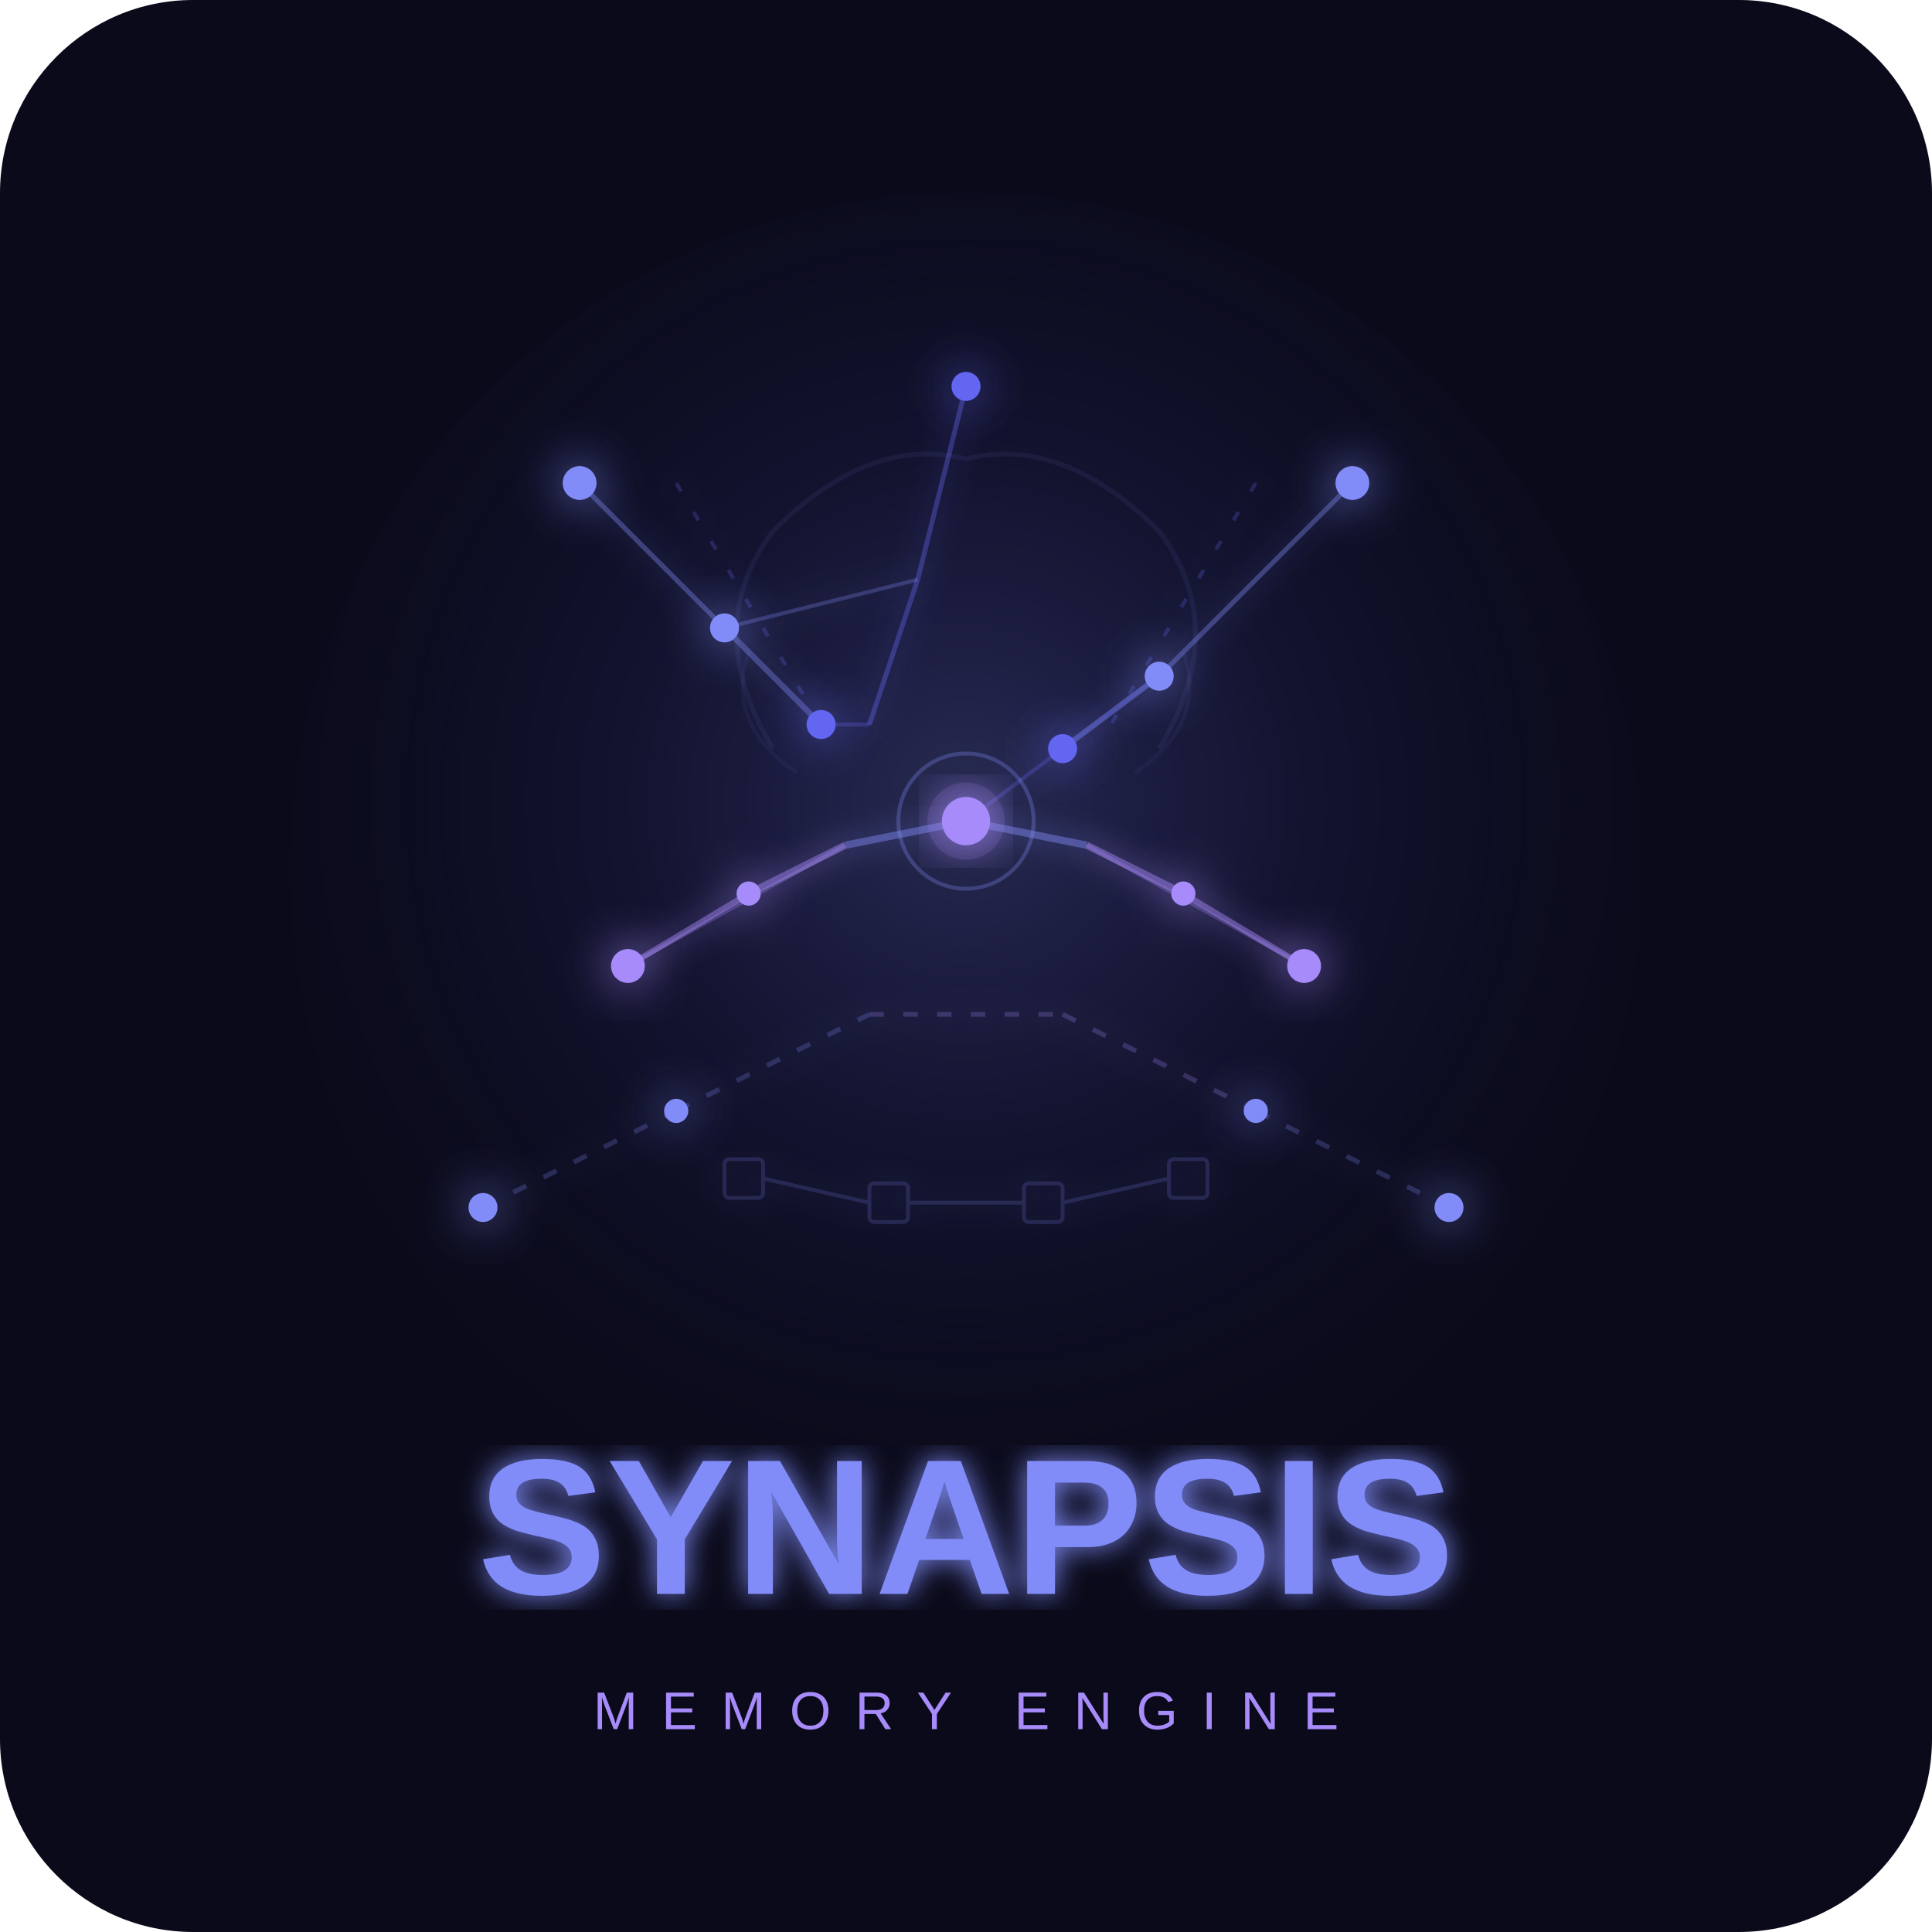
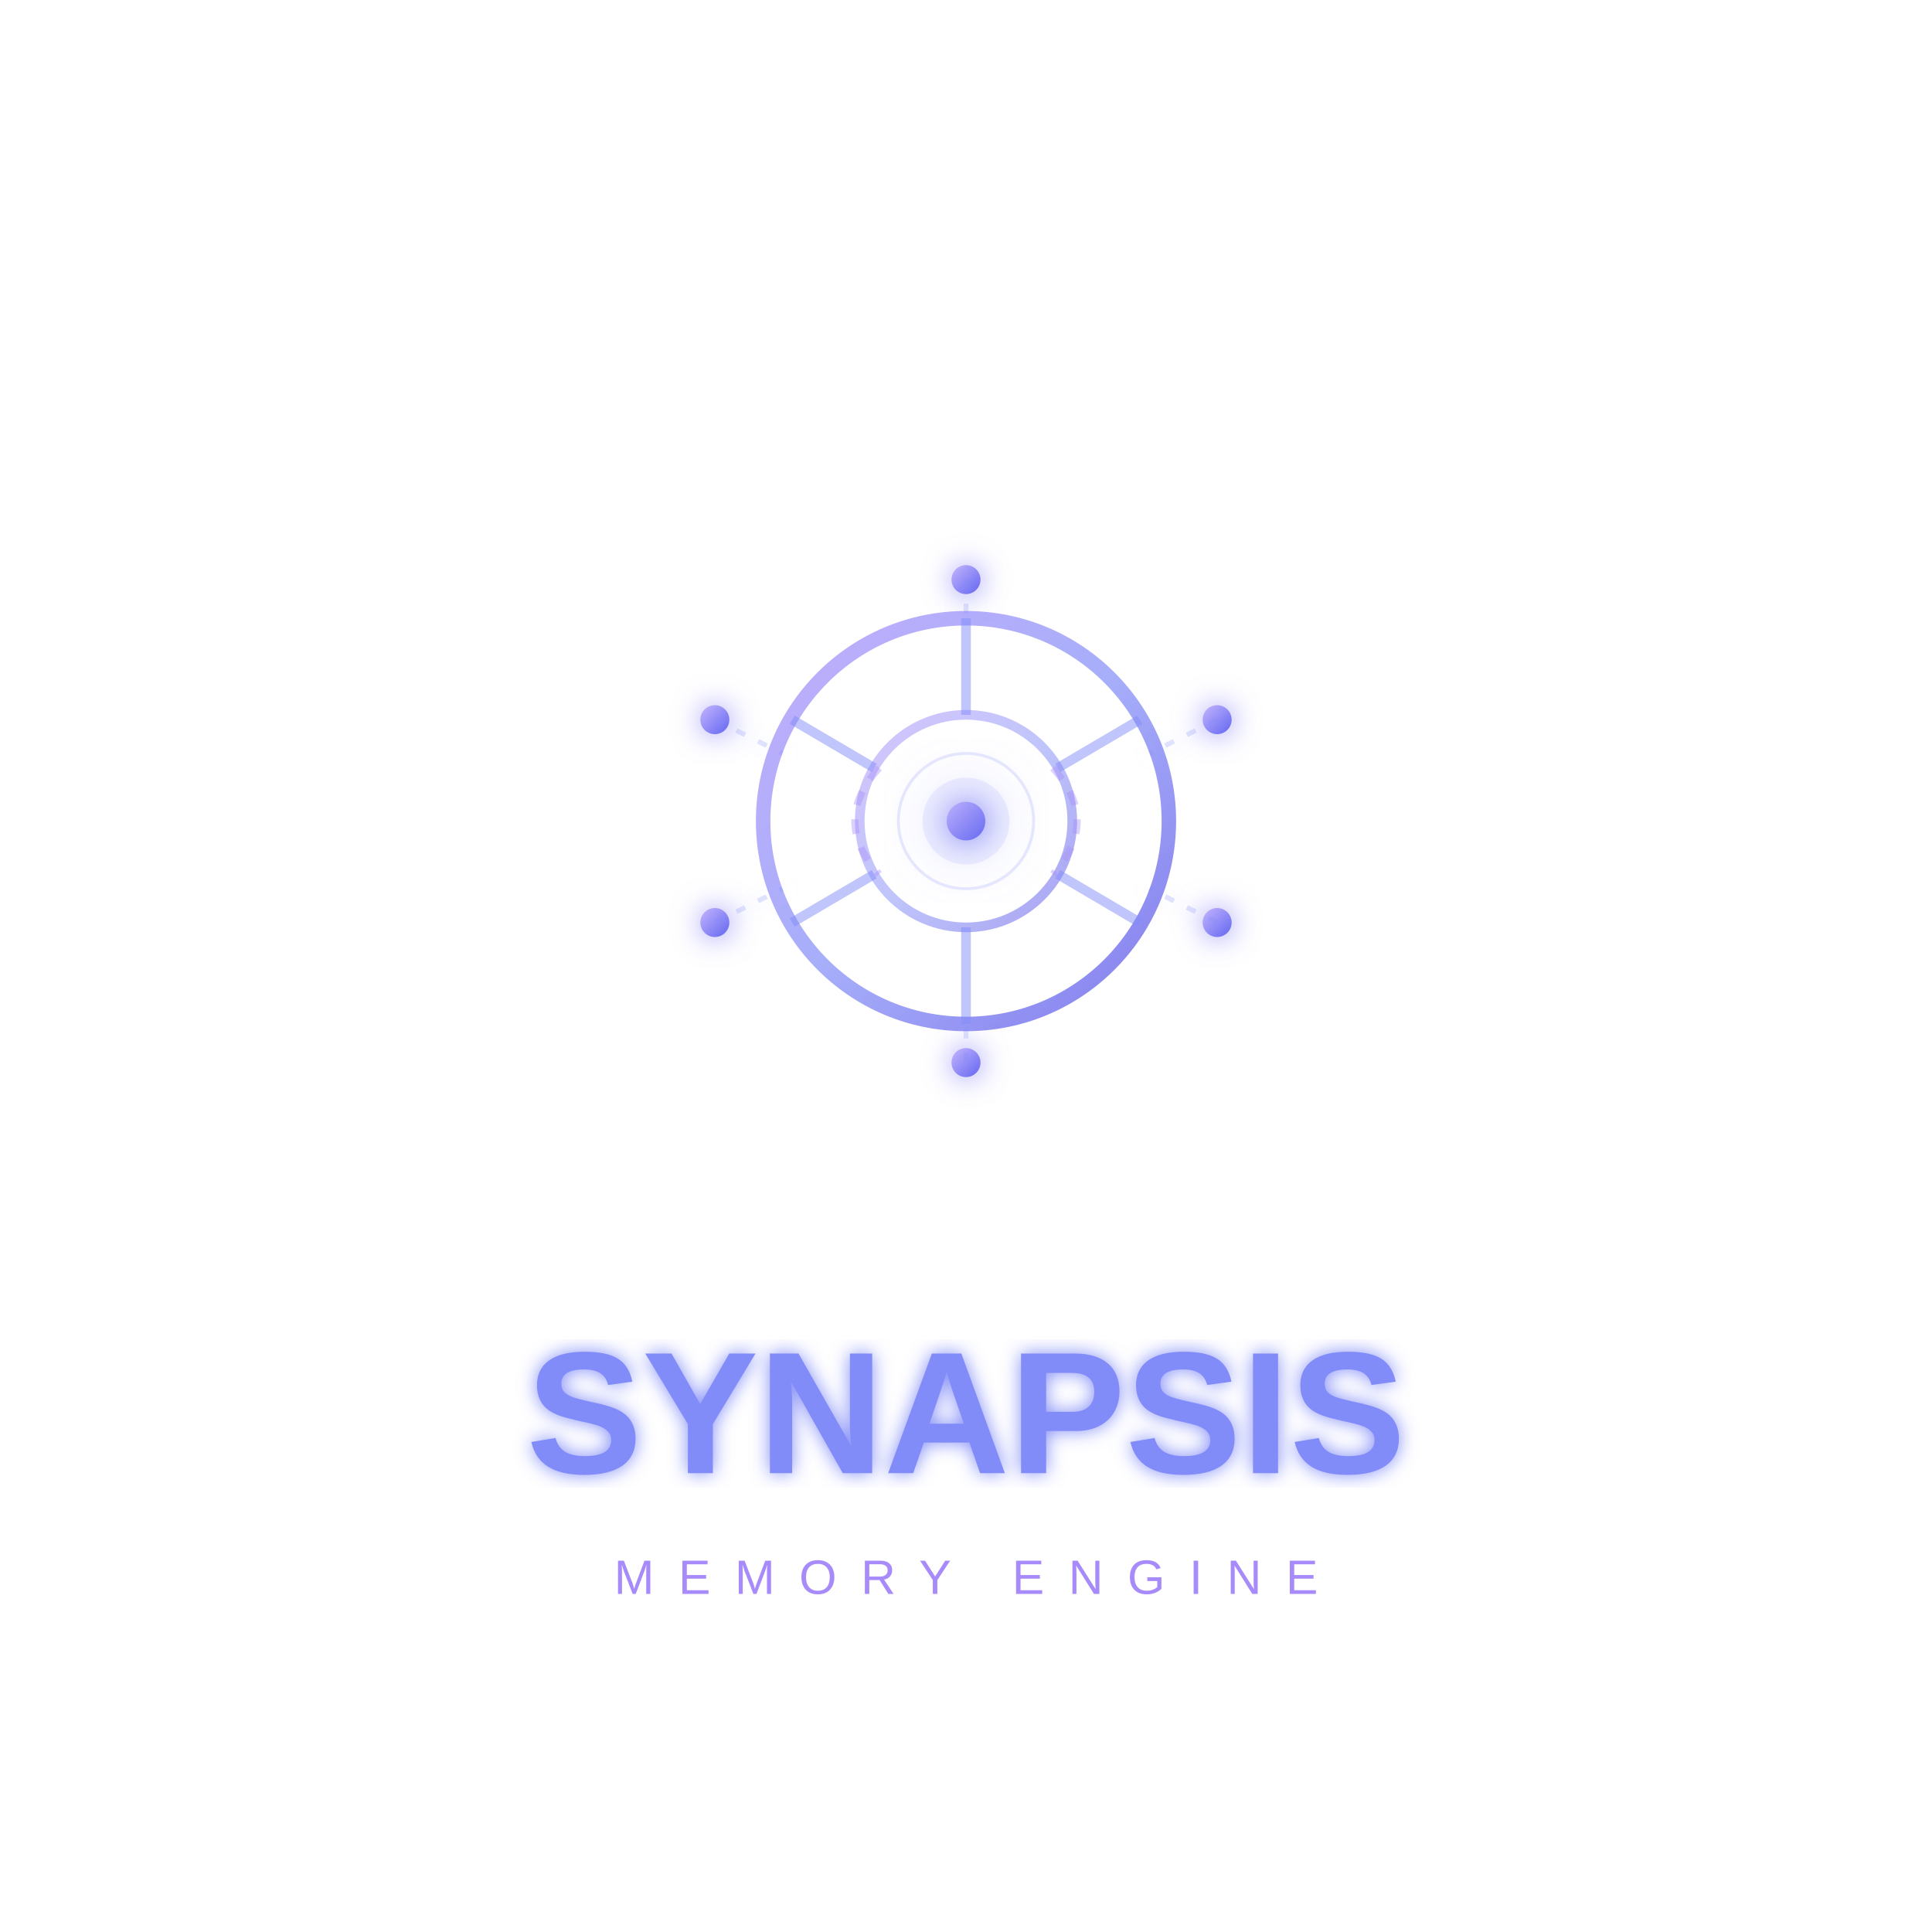
<svg xmlns="http://www.w3.org/2000/svg" viewBox="0 0 400 400">
  <defs>
-     <radialGradient id="brainGrad" cx="50%" cy="45%" r="50%">
-       <stop offset="0%" stop-color="#818CF8" stop-opacity="0.25" />
-       <stop offset="50%" stop-color="#6366F1" stop-opacity="0.1" />
-       <stop offset="100%" stop-color="#312E81" stop-opacity="0.02" />
-     </radialGradient>
-     <linearGradient id="neuronGrad" x1="0%" y1="0%" x2="100%" y2="100%">
+     <linearGradient id="ringGrad" x1="0%" y1="0%" x2="100%" y2="100%">
      <stop offset="0%" stop-color="#A78BFA" />
+       <stop offset="50%" stop-color="#818CF8" />
+       <stop offset="100%" stop-color="#4F46E5" />
+     </linearGradient>
+     <linearGradient id="nodeGrad" x1="0%" y1="0%" x2="100%" y2="100%">
+       <stop offset="0%" stop-color="#C4B5FD" />
      <stop offset="100%" stop-color="#6366F1" />
    </linearGradient>
-     <linearGradient id="pathGrad1" x1="0%" y1="0%" x2="100%" y2="100%">
-       <stop offset="0%" stop-color="#818CF8" stop-opacity="0.5" />
-       <stop offset="100%" stop-color="#6366F1" stop-opacity="0.1" />
-     </linearGradient>
-     <linearGradient id="pathGrad2" x1="100%" y1="100%" x2="0%" y2="0%">
-       <stop offset="0%" stop-color="#A78BFA" stop-opacity="0.4" />
-       <stop offset="100%" stop-color="#6366F1" stop-opacity="0" />
-     </linearGradient>
    <filter id="glow">
+       <feGaussianBlur stdDeviation="2" result="blur" />
+       <feMerge>
+         <feMergeNode in="blur" />
+         <feMergeNode in="SourceGraphic" />
+       </feMerge>
+     </filter>
+     <filter id="glowStrong">
      <feGaussianBlur stdDeviation="3" result="blur" />
      <feMerge>
        <feMergeNode in="blur" />
        <feMergeNode in="SourceGraphic" />
      </feMerge>
    </filter>
-     <filter id="glowStrong">
-       <feGaussianBlur stdDeviation="5" result="blur" />
-       <feMerge>
-         <feMergeNode in="blur" />
-         <feMergeNode in="SourceGraphic" />
-       </feMerge>
-     </filter>
-     <filter id="glowSoft">
-       <feGaussianBlur stdDeviation="8" result="blur" />
-       <feMerge>
-         <feMergeNode in="blur" />
-         <feMergeNode in="SourceGraphic" />
-       </feMerge>
-     </filter>
  </defs>
-   <rect width="400" height="400" fill="#0A0A1A" rx="40" />
-   <circle cx="200" cy="180" r="140" fill="url(#brainGrad)" />
-   <g filter="url(#glow)" opacity="0.4">
-     <line x1="120" y1="100" x2="150" y2="130" stroke="#818CF8" stroke-width="1" />
-     <line x1="150" y1="130" x2="170" y2="150" stroke="#818CF8" stroke-width="1.2" />
-     <line x1="200" y1="80" x2="190" y2="120" stroke="#6366F1" stroke-width="1" />
-     <line x1="190" y1="120" x2="180" y2="150" stroke="#6366F1" stroke-width="1" />
-     <line x1="280" y1="100" x2="240" y2="140" stroke="#818CF8" stroke-width="1" />
-     <line x1="240" y1="140" x2="220" y2="155" stroke="#818CF8" stroke-width="1.2" />
+   <g transform="translate(200, 170)">
+     <circle cx="0" cy="0" r="42" fill="none" stroke="url(#ringGrad)" stroke-width="3" opacity="0.7" />
+     <circle cx="0" cy="0" r="22" fill="none" stroke="url(#ringGrad)" stroke-width="2" opacity="0.5" />
+     <line x1="0" y1="-42" x2="0" y2="-22" stroke="#818CF8" stroke-width="2" opacity="0.5" />
+     <line x1="36" y1="-21" x2="19" y2="-11" stroke="#818CF8" stroke-width="2" opacity="0.5" />
+     <line x1="36" y1="21" x2="19" y2="11" stroke="#818CF8" stroke-width="2" opacity="0.5" />
+     <line x1="0" y1="42" x2="0" y2="22" stroke="#818CF8" stroke-width="2" opacity="0.5" />
+     <line x1="-36" y1="21" x2="-19" y2="11" stroke="#818CF8" stroke-width="2" opacity="0.5" />
+     <line x1="-36" y1="-21" x2="-19" y2="-11" stroke="#818CF8" stroke-width="2" opacity="0.5" />
+     <g filter="url(#glowStrong)">
+       <circle cx="0" cy="0" r="4" fill="url(#nodeGrad)" />
+       <circle cx="0" cy="0" r="9" fill="#818CF8" opacity="0.12" />
+       <circle cx="0" cy="0" r="14" fill="none" stroke="#818CF8" stroke-width="0.6" opacity="0.2">
+         <animate attributeName="r" values="12;18;12" dur="3s" repeatCount="indefinite" />
+         <animate attributeName="opacity" values="0.25;0;0.25" dur="3s" repeatCount="indefinite" />
+       </circle>
+     </g>
+     <path d="M 18 -11 Q 28 0 18 11" fill="none" stroke="#A78BFA" stroke-width="1.5" opacity="0.4" stroke-dasharray="3,3" />
+     <path d="M -18 -11 Q -28 0 -18 11" fill="none" stroke="#A78BFA" stroke-width="1.5" opacity="0.4" stroke-dasharray="3,3" />
  </g>
-   <g filter="url(#glow)" opacity="0.5">
-     <line x1="130" y1="200" x2="155" y2="185" stroke="#A78BFA" stroke-width="1.2" />
-     <line x1="155" y1="185" x2="175" y2="175" stroke="#A78BFA" stroke-width="1.5" />
-     <line x1="175" y1="175" x2="200" y2="170" stroke="#818CF8" stroke-width="1.5" />
-     <line x1="200" y1="170" x2="225" y2="175" stroke="#818CF8" stroke-width="1.5" />
-     <line x1="225" y1="175" x2="245" y2="185" stroke="#A78BFA" stroke-width="1.5" />
-     <line x1="245" y1="185" x2="270" y2="200" stroke="#A78BFA" stroke-width="1.2" />
-   </g>
-   <g filter="url(#glow)" opacity="0.3">
-     <line x1="150" y1="130" x2="190" y2="120" stroke="#818CF8" stroke-width="0.8" />
-     <line x1="170" y1="150" x2="180" y2="150" stroke="#6366F1" stroke-width="0.8" />
-     <line x1="130" y1="200" x2="175" y2="175" stroke="#A78BFA" stroke-width="0.8" />
-     <line x1="270" y1="200" x2="225" y2="175" stroke="#A78BFA" stroke-width="0.8" />
-     <line x1="240" y1="140" x2="200" y2="170" stroke="#6366F1" stroke-width="0.8" />
+   <g filter="url(#glowStrong)">
+     <circle cx="200" cy="120" r="3" fill="url(#nodeGrad)" />
+     <circle cx="252" cy="149" r="3" fill="url(#nodeGrad)" />
+     <circle cx="252" cy="191" r="3" fill="url(#nodeGrad)" />
+     <circle cx="200" cy="220" r="3" fill="url(#nodeGrad)" />
+     <circle cx="148" cy="191" r="3" fill="url(#nodeGrad)" />
+     <circle cx="148" cy="149" r="3" fill="url(#nodeGrad)" />
  </g>
  <g filter="url(#glow)" opacity="0.25">
-     <line x1="100" y1="250" x2="140" y2="230" stroke="#818CF8" stroke-width="1" stroke-dasharray="3,4" />
-     <line x1="140" y1="230" x2="180" y2="210" stroke="#818CF8" stroke-width="1" stroke-dasharray="3,4" />
-     <line x1="180" y1="210" x2="220" y2="210" stroke="#A78BFA" stroke-width="1" stroke-dasharray="3,4" />
-     <line x1="220" y1="210" x2="260" y2="230" stroke="#A78BFA" stroke-width="1" stroke-dasharray="3,4" />
-     <line x1="260" y1="230" x2="300" y2="250" stroke="#818CF8" stroke-width="1" stroke-dasharray="3,4" />
-     <line x1="140" y1="100" x2="170" y2="150" stroke="#6366F1" stroke-width="0.8" stroke-dasharray="2,5" />
-     <line x1="260" y1="100" x2="230" y2="150" stroke="#6366F1" stroke-width="0.8" stroke-dasharray="2,5" />
+     <line x1="200" y1="120" x2="200" y2="128" stroke="#818CF8" stroke-width="1" stroke-dasharray="2,3" />
+     <line x1="252" y1="149" x2="238" y2="156" stroke="#818CF8" stroke-width="1" stroke-dasharray="2,3" />
+     <line x1="252" y1="191" x2="238" y2="184" stroke="#818CF8" stroke-width="1" stroke-dasharray="2,3" />
+     <line x1="200" y1="220" x2="200" y2="212" stroke="#818CF8" stroke-width="1" stroke-dasharray="2,3" />
+     <line x1="148" y1="191" x2="162" y2="184" stroke="#818CF8" stroke-width="1" stroke-dasharray="2,3" />
+     <line x1="148" y1="149" x2="162" y2="156" stroke="#818CF8" stroke-width="1" stroke-dasharray="2,3" />
  </g>
-   <g filter="url(#glowStrong)">
-     <circle cx="120" cy="100" r="3.5" fill="#818CF8" />
-     <circle cx="200" cy="80" r="3" fill="#6366F1" />
-     <circle cx="280" cy="100" r="3.5" fill="#818CF8" />
-     <circle cx="100" cy="250" r="3" fill="#818CF8" />
-     <circle cx="300" cy="250" r="3" fill="#818CF8" />
-   </g>
-   <g filter="url(#glowStrong)">
-     <circle cx="150" cy="130" r="3" fill="#818CF8" />
-     <circle cx="240" cy="140" r="3" fill="#818CF8" />
-     <circle cx="130" cy="200" r="3.5" fill="#A78BFA" />
-     <circle cx="270" cy="200" r="3.5" fill="#A78BFA" />
-   </g>
-   <g filter="url(#glowStrong)">
-     <circle cx="170" cy="150" r="3" fill="#6366F1" />
-     <circle cx="220" cy="155" r="3" fill="#6366F1" />
-     <circle cx="155" cy="185" r="2.5" fill="#A78BFA" />
-     <circle cx="245" cy="185" r="2.5" fill="#A78BFA" />
-     <circle cx="140" cy="230" r="2.5" fill="#818CF8" />
-     <circle cx="260" cy="230" r="2.5" fill="#818CF8" />
-   </g>
-   <g filter="url(#glowStrong)">
-     <circle cx="200" cy="170" r="5" fill="#A78BFA" />
-     <circle cx="200" cy="170" r="8" fill="#A78BFA" opacity="0.15" />
-   </g>
-   <circle cx="200" cy="170" r="14" fill="none" stroke="#818CF8" stroke-width="0.8" opacity="0.3">
-     <animate attributeName="r" values="10;20;10" dur="3s" repeatCount="indefinite" />
-     <animate attributeName="opacity" values="0.4;0;0.4" dur="3s" repeatCount="indefinite" />
-   </circle>
-   <g filter="url(#glow)" opacity="0.2">
-     <rect x="150" y="240" width="8" height="8" rx="1" fill="none" stroke="#818CF8" stroke-width="0.8" />
-     <rect x="180" y="245" width="8" height="8" rx="1" fill="none" stroke="#818CF8" stroke-width="0.8" />
-     <rect x="212" y="245" width="8" height="8" rx="1" fill="none" stroke="#818CF8" stroke-width="0.8" />
-     <rect x="242" y="240" width="8" height="8" rx="1" fill="none" stroke="#818CF8" stroke-width="0.8" />
-     <line x1="158" y1="244" x2="180" y2="249" stroke="#818CF8" stroke-width="0.8" />
-     <line x1="188" y1="249" x2="212" y2="249" stroke="#818CF8" stroke-width="0.8" />
-     <line x1="220" y1="249" x2="242" y2="244" stroke="#818CF8" stroke-width="0.8" />
-   </g>
-   <path d="M 160 155 Q 145 130 160 110 Q 180 90 200 95 Q 220 90 240 110 Q 255 130 240 155" fill="none" stroke="#818CF8" stroke-width="1" opacity="0.08" />
-   <path d="M 165 160 Q 150 150 155 135" fill="none" stroke="#818CF8" stroke-width="0.8" opacity="0.06" />
-   <path d="M 235 160 Q 250 150 245 135" fill="none" stroke="#818CF8" stroke-width="0.8" opacity="0.06" />
-   <text x="200" y="330" text-anchor="middle" font-family="'Segoe UI', 'Helvetica Neue', Arial, sans-serif" font-size="40" font-weight="700" fill="#818CF8" filter="url(#glow)">
-     SYNAPSIS
-   </text>
-   <text x="200" y="358" text-anchor="middle" font-family="'Segoe UI', 'Helvetica Neue', Arial, sans-serif" font-size="11" font-weight="400" fill="#A78BFA" letter-spacing="5">
-     MEMORY ENGINE
-   </text>
+   <text x="200" y="305" text-anchor="middle" font-family="'Segoe UI','Helvetica Neue',Arial,sans-serif" font-size="36" font-weight="700" fill="#818CF8" filter="url(#glow)">SYNAPSIS</text>
+   <text x="200" y="330" text-anchor="middle" font-family="'Segoe UI','Helvetica Neue',Arial,sans-serif" font-size="10" font-weight="400" fill="#A78BFA" letter-spacing="5">MEMORY ENGINE</text>
</svg>
